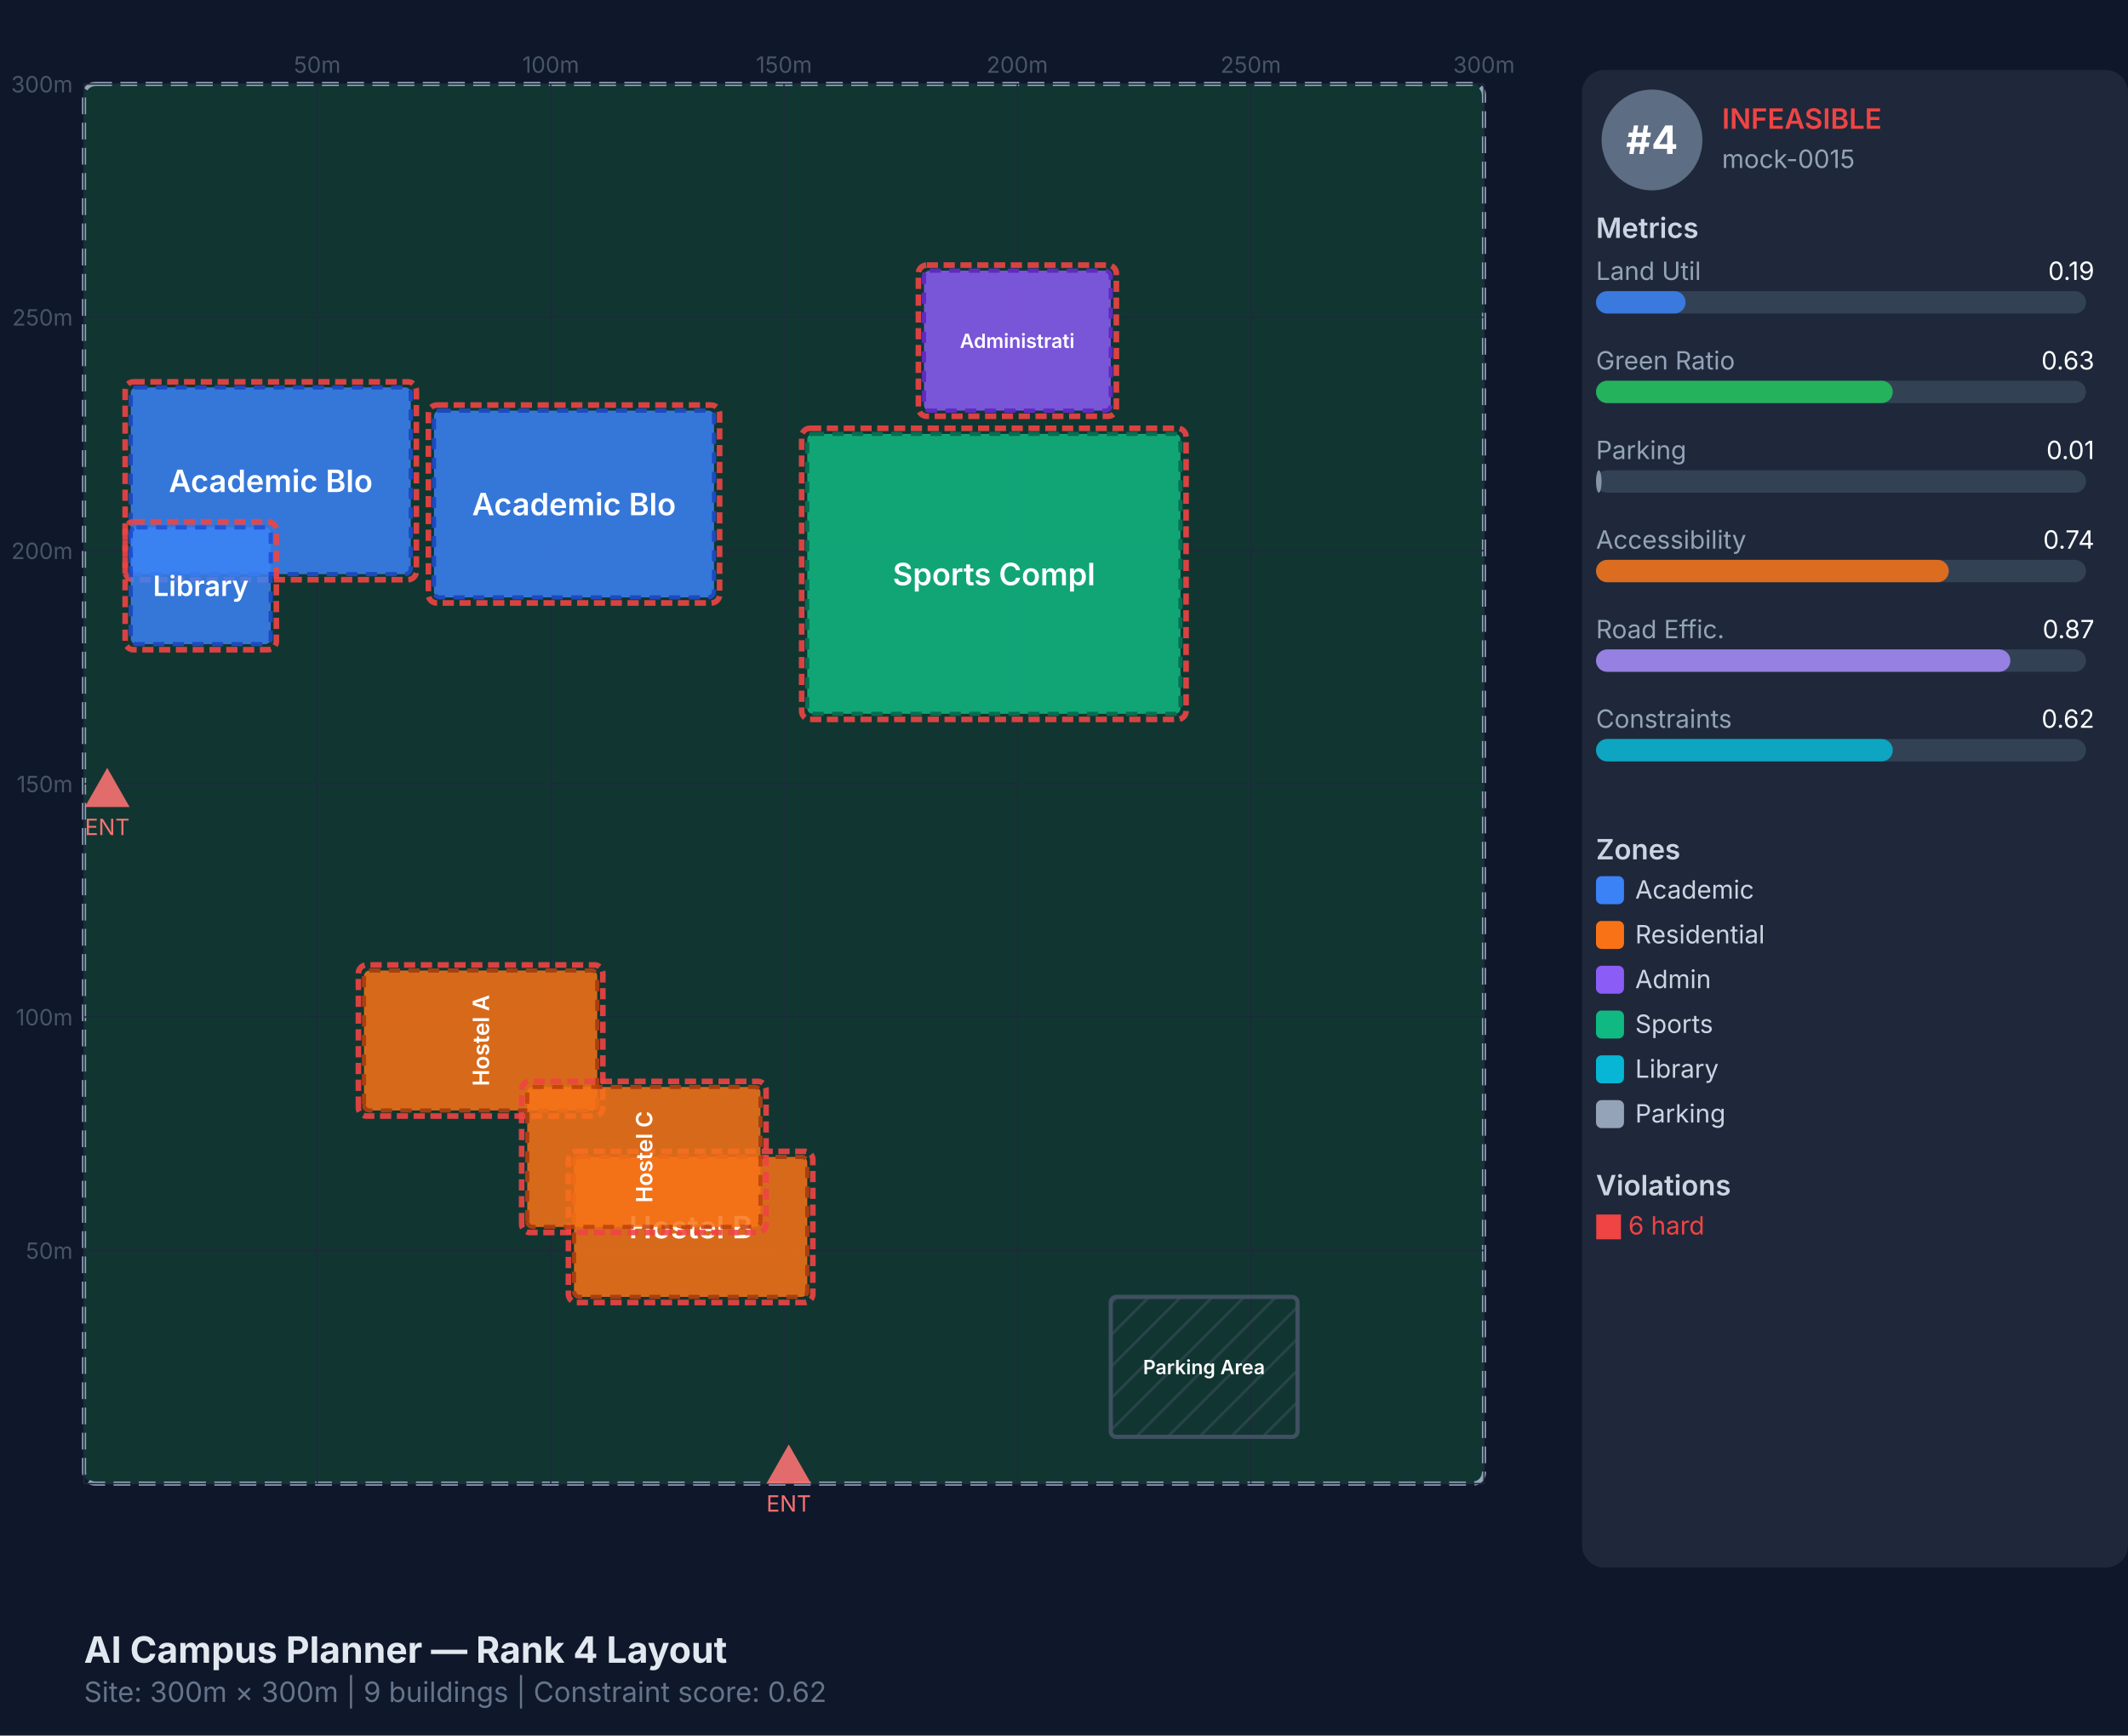
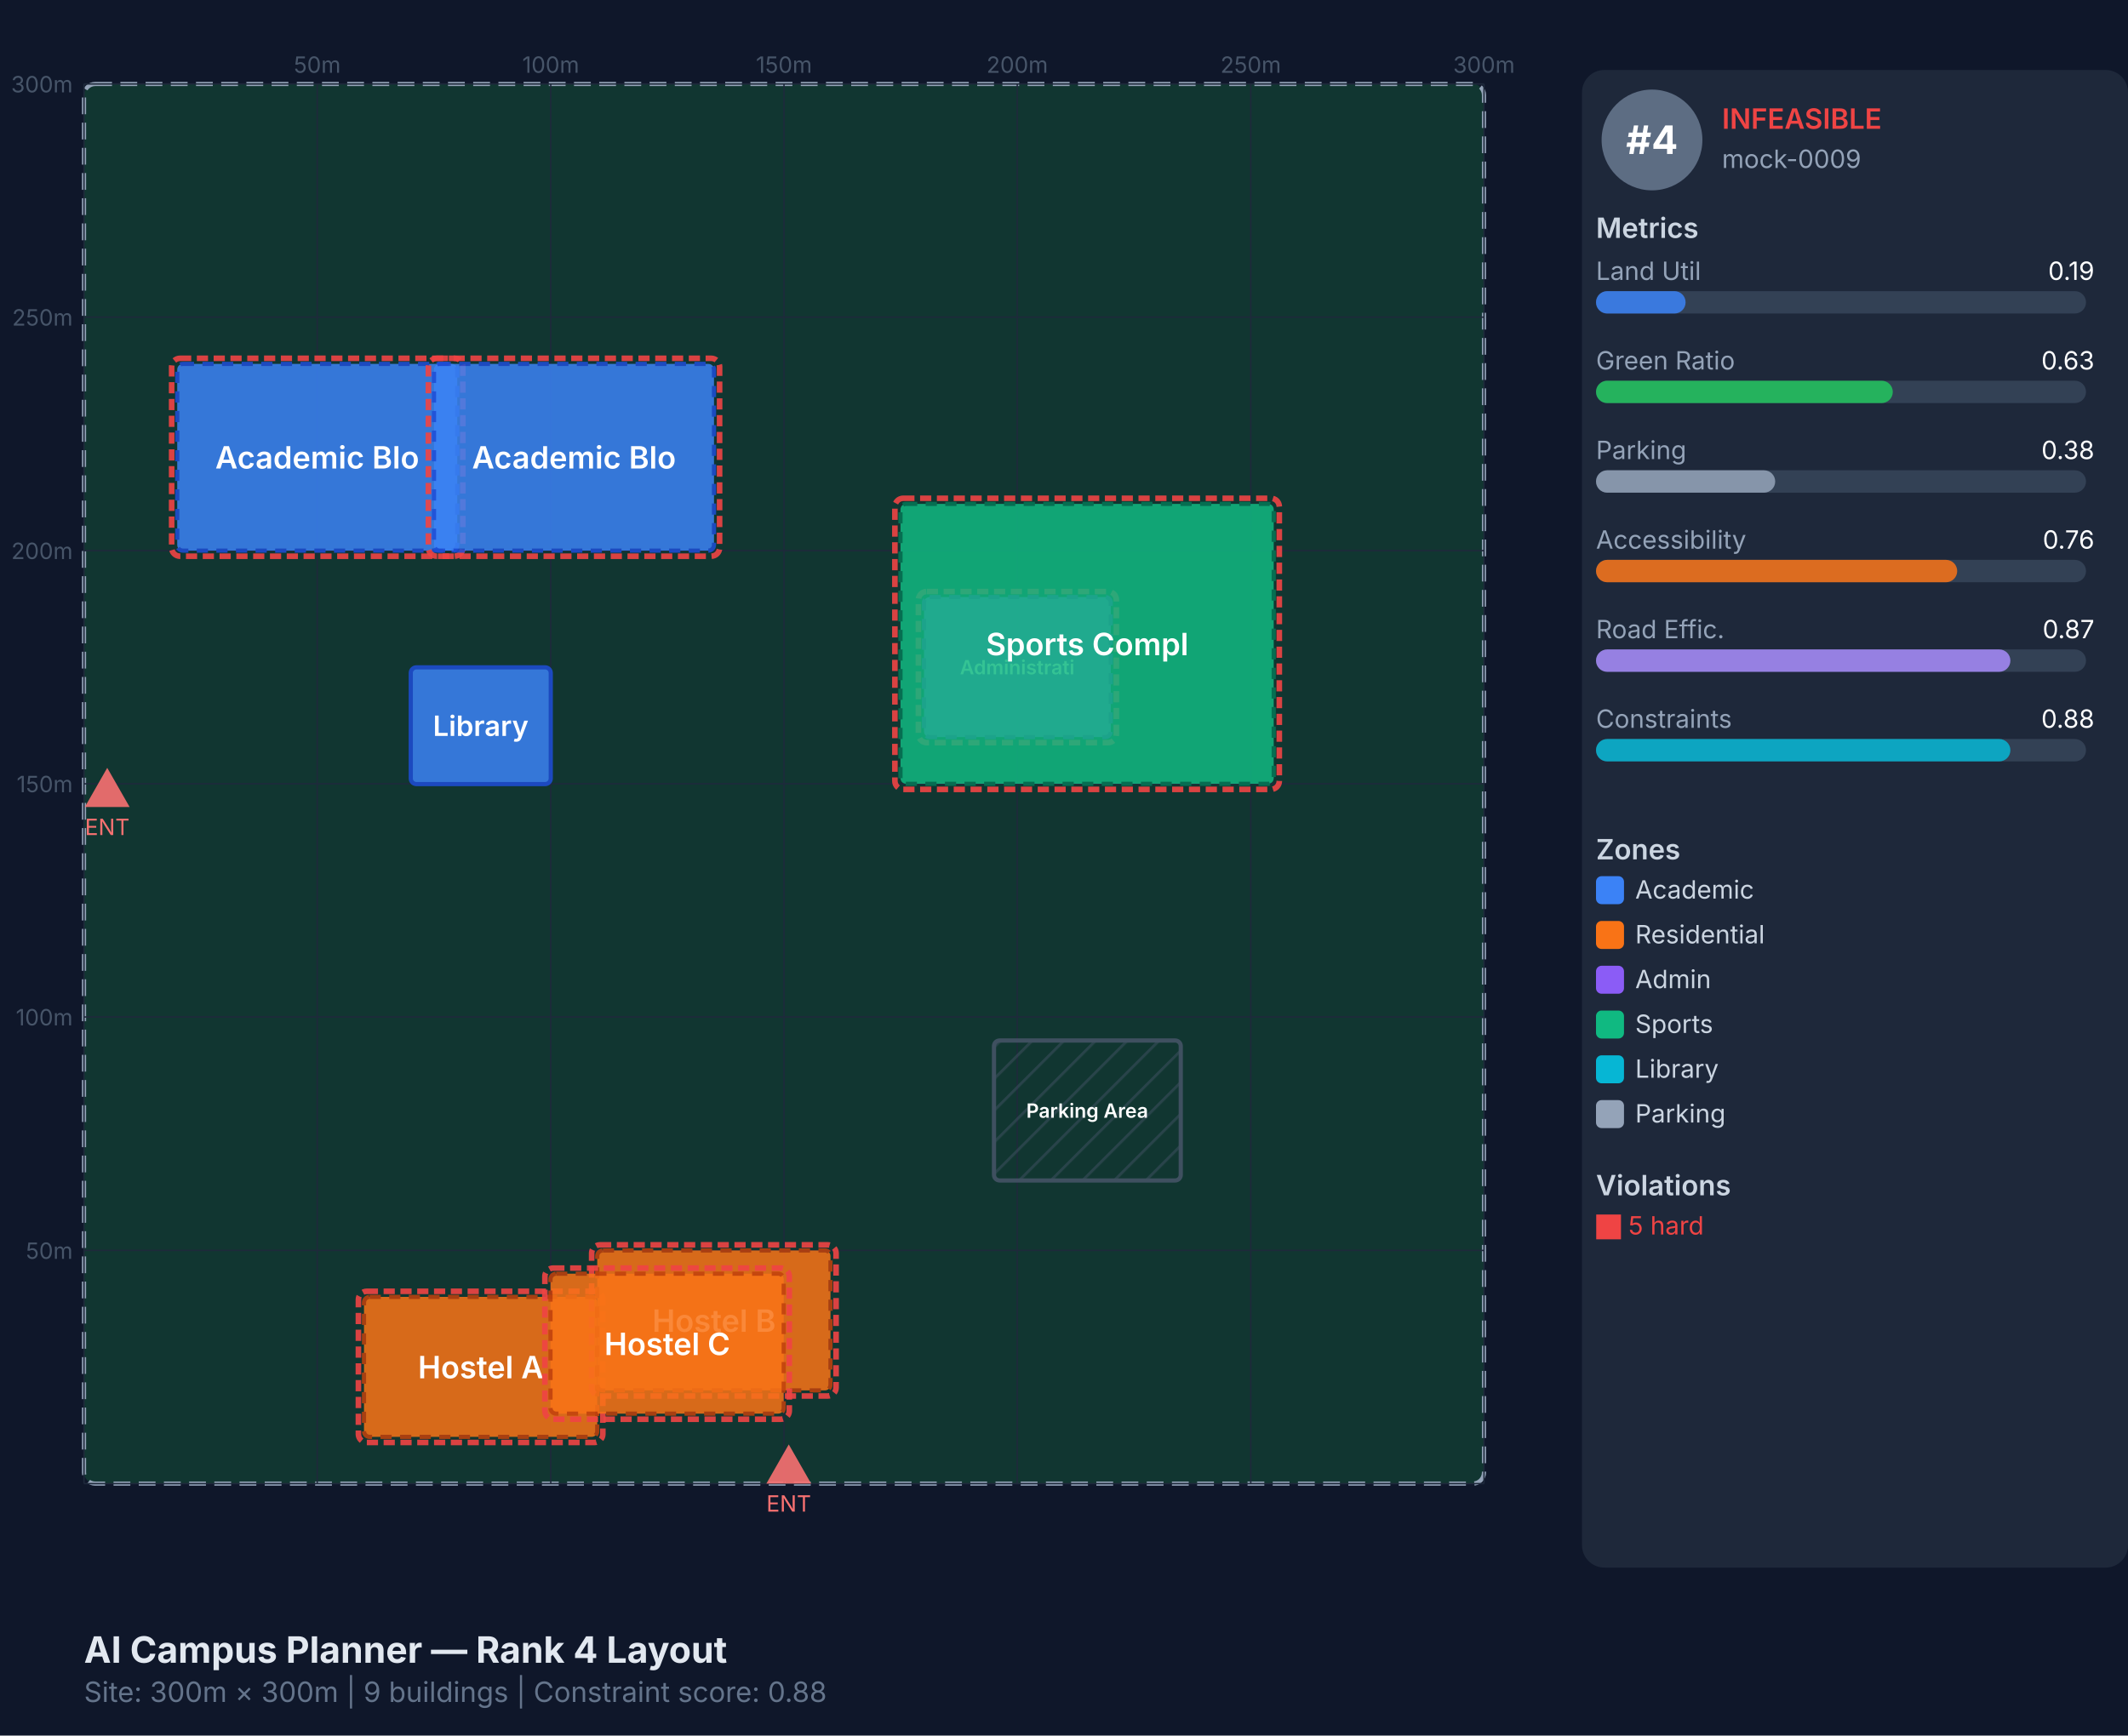
<svg xmlns="http://www.w3.org/2000/svg" width="760" height="620" viewBox="0 0 760 620" font-family="Inter,system-ui,sans-serif">
  <defs>
    <pattern id="hatch-parking" patternUnits="userSpaceOnUse" width="8" height="8" patternTransform="rotate(45)">
      <line x1="0" y1="0" x2="0" y2="8" stroke="#475569" stroke-width="2" opacity="0.5" />
    </pattern>
    <filter id="shadow" x="-10%" y="-10%" width="120%" height="120%">
      <feDropShadow dx="0" dy="1" stdDeviation="2" flood-opacity="0.18" />
    </filter>
  </defs>
  <rect width="760" height="620" fill="#0F172A" />
  <rect x="30" y="30" width="500.0" height="500.0" fill="#16A34A" opacity="0.22" rx="4" />
  <rect x="30" y="30" width="500.0" height="500.0" fill="none" stroke="#94A3B8" stroke-width="1.5" stroke-dasharray="6,3" rx="4" />
  <line x1="30.0" y1="30" x2="30.0" y2="530.0" stroke="#1E293B" stroke-width="0.5" />
  <line x1="113.3" y1="30" x2="113.3" y2="530.0" stroke="#1E293B" stroke-width="0.5" />
  <text x="113.3" y="26" text-anchor="middle" font-size="8" fill="#475569">50m</text>
  <line x1="196.7" y1="30" x2="196.7" y2="530.0" stroke="#1E293B" stroke-width="0.5" />
  <text x="196.7" y="26" text-anchor="middle" font-size="8" fill="#475569">100m</text>
  <line x1="280.0" y1="30" x2="280.0" y2="530.0" stroke="#1E293B" stroke-width="0.5" />
  <text x="280.0" y="26" text-anchor="middle" font-size="8" fill="#475569">150m</text>
  <line x1="363.3" y1="30" x2="363.3" y2="530.0" stroke="#1E293B" stroke-width="0.5" />
  <text x="363.3" y="26" text-anchor="middle" font-size="8" fill="#475569">200m</text>
  <line x1="446.7" y1="30" x2="446.7" y2="530.0" stroke="#1E293B" stroke-width="0.5" />
  <text x="446.7" y="26" text-anchor="middle" font-size="8" fill="#475569">250m</text>
  <line x1="530.0" y1="30" x2="530.0" y2="530.0" stroke="#1E293B" stroke-width="0.5" />
  <text x="530.0" y="26" text-anchor="middle" font-size="8" fill="#475569">300m</text>
  <line x1="30" y1="30.0" x2="530.0" y2="30.0" stroke="#1E293B" stroke-width="0.5" />
  <text x="26" y="33.0" text-anchor="end" font-size="8" fill="#475569">300m</text>
  <line x1="30" y1="113.3" x2="530.0" y2="113.3" stroke="#1E293B" stroke-width="0.5" />
  <text x="26" y="116.3" text-anchor="end" font-size="8" fill="#475569">250m</text>
  <line x1="30" y1="196.7" x2="530.0" y2="196.7" stroke="#1E293B" stroke-width="0.5" />
  <text x="26" y="199.7" text-anchor="end" font-size="8" fill="#475569">200m</text>
  <line x1="30" y1="280.0" x2="530.0" y2="280.0" stroke="#1E293B" stroke-width="0.5" />
  <text x="26" y="283.0" text-anchor="end" font-size="8" fill="#475569">150m</text>
  <line x1="30" y1="363.3" x2="530.0" y2="363.3" stroke="#1E293B" stroke-width="0.5" />
  <text x="26" y="366.3" text-anchor="end" font-size="8" fill="#475569">100m</text>
  <line x1="30" y1="446.7" x2="530.0" y2="446.7" stroke="#1E293B" stroke-width="0.5" />
  <text x="26" y="449.7" text-anchor="end" font-size="8" fill="#475569">50m</text>
  <line x1="30" y1="530.0" x2="530.0" y2="530.0" stroke="#1E293B" stroke-width="0.5" />
-   <g transform="translate(96.7,171.7) rotate(-0.0)">
+   <g transform="translate(113.3,163.3) rotate(-0.0)">
    <rect x="-50.0" y="-33.3" width="100.0" height="66.7" fill="#3B82F6" stroke="#1D4ED8" stroke-width="1.5" opacity="0.85" stroke-dasharray="4,3" rx="2" />
    <text x="0" y="0" text-anchor="middle" dominant-baseline="middle" font-size="11" font-family="Inter,sans-serif" fill="white" font-weight="600" style="pointer-events:none;">Academic Blo</text>
  </g>
-   <g transform="translate(96.7,171.7) rotate(-0.0)">
+   <g transform="translate(113.3,163.3) rotate(-0.0)">
    <rect x="-52.0" y="-35.3" width="104.0" height="70.7" fill="none" stroke="#EF4444" stroke-width="2" stroke-dasharray="4,2" opacity="0.9" rx="3" />
  </g>
-   <g transform="translate(205.0,180.0) rotate(-0.0)">
+   <g transform="translate(205.0,163.3) rotate(-0.0)">
    <rect x="-50.0" y="-33.3" width="100.0" height="66.7" fill="#3B82F6" stroke="#1D4ED8" stroke-width="1.5" opacity="0.85" stroke-dasharray="4,3" rx="2" />
    <text x="0" y="0" text-anchor="middle" dominant-baseline="middle" font-size="11" font-family="Inter,sans-serif" fill="white" font-weight="600" style="pointer-events:none;">Academic Blo</text>
  </g>
-   <g transform="translate(205.0,180.0) rotate(-0.0)">
+   <g transform="translate(205.0,163.3) rotate(-0.0)">
    <rect x="-52.0" y="-35.3" width="104.0" height="70.7" fill="none" stroke="#EF4444" stroke-width="2" stroke-dasharray="4,2" opacity="0.9" rx="3" />
  </g>
-   <g transform="translate(71.7,209.2) rotate(-0.0)">
-     <rect x="-25.0" y="-20.8" width="50.0" height="41.7" fill="#3B82F6" stroke="#1D4ED8" stroke-width="1.5" opacity="0.85" stroke-dasharray="4,3" rx="2" />
+   <g transform="translate(171.7,259.2) rotate(-0.0)">
+     <rect x="-25.0" y="-20.8" width="50.0" height="41.7" fill="#3B82F6" stroke="#1D4ED8" stroke-width="1.5" opacity="0.85" rx="2" />
    <text x="0" y="0" text-anchor="middle" dominant-baseline="middle" font-size="10" font-family="Inter,sans-serif" fill="white" font-weight="600" style="pointer-events:none;">Library</text>
  </g>
-   <g transform="translate(71.7,209.2) rotate(-0.0)">
-     <rect x="-27.0" y="-22.8" width="54.0" height="45.7" fill="none" stroke="#EF4444" stroke-width="2" stroke-dasharray="4,2" opacity="0.9" rx="3" />
-   </g>
-   <g transform="translate(363.3,121.7) rotate(-0.0)">
+   <g transform="translate(363.3,238.3) rotate(-0.0)">
    <rect x="-33.3" y="-25.0" width="66.7" height="50.0" fill="#8B5CF6" stroke="#6D28D9" stroke-width="1.5" opacity="0.85" stroke-dasharray="4,3" rx="2" />
    <text x="0" y="0" text-anchor="middle" dominant-baseline="middle" font-size="7" font-family="Inter,sans-serif" fill="white" font-weight="600" style="pointer-events:none;">Administrati</text>
  </g>
-   <g transform="translate(363.3,121.7) rotate(-0.0)">
+   <g transform="translate(363.3,238.3) rotate(-0.0)">
    <rect x="-35.3" y="-27.0" width="70.7" height="54.0" fill="none" stroke="#EF4444" stroke-width="2" stroke-dasharray="4,2" opacity="0.9" rx="3" />
  </g>
-   <g transform="translate(171.7,371.7) rotate(-90.0)">
-     <rect x="-25.0" y="-41.7" width="50.0" height="83.3" fill="#F97316" stroke="#C2410C" stroke-width="1.5" opacity="0.85" stroke-dasharray="4,3" rx="2" />
-     <text x="0" y="0" text-anchor="middle" dominant-baseline="middle" font-size="8" font-family="Inter,sans-serif" fill="white" font-weight="600" style="pointer-events:none;">Hostel A</text>
+   <g transform="translate(171.7,488.3) rotate(-0.0)">
+     <rect x="-41.7" y="-25.0" width="83.3" height="50.0" fill="#F97316" stroke="#C2410C" stroke-width="1.5" opacity="0.85" stroke-dasharray="4,3" rx="2" />
+     <text x="0" y="0" text-anchor="middle" dominant-baseline="middle" font-size="11" font-family="Inter,sans-serif" fill="white" font-weight="600" style="pointer-events:none;">Hostel A</text>
  </g>
-   <g transform="translate(171.7,371.7) rotate(-90.0)">
-     <rect x="-27.0" y="-43.7" width="54.0" height="87.3" fill="none" stroke="#EF4444" stroke-width="2" stroke-dasharray="4,2" opacity="0.9" rx="3" />
+   <g transform="translate(171.7,488.3) rotate(-0.0)">
+     <rect x="-43.7" y="-27.0" width="87.3" height="54.0" fill="none" stroke="#EF4444" stroke-width="2" stroke-dasharray="4,2" opacity="0.9" rx="3" />
  </g>
-   <g transform="translate(246.7,438.3) rotate(-0.0)">
+   <g transform="translate(255.0,471.7) rotate(-0.0)">
    <rect x="-41.7" y="-25.0" width="83.3" height="50.0" fill="#F97316" stroke="#C2410C" stroke-width="1.5" opacity="0.85" stroke-dasharray="4,3" rx="2" />
    <text x="0" y="0" text-anchor="middle" dominant-baseline="middle" font-size="11" font-family="Inter,sans-serif" fill="white" font-weight="600" style="pointer-events:none;">Hostel B</text>
  </g>
-   <g transform="translate(246.7,438.3) rotate(-0.0)">
+   <g transform="translate(255.0,471.7) rotate(-0.0)">
    <rect x="-43.7" y="-27.0" width="87.3" height="54.0" fill="none" stroke="#EF4444" stroke-width="2" stroke-dasharray="4,2" opacity="0.9" rx="3" />
  </g>
-   <g transform="translate(230.0,413.3) rotate(-90.0)">
-     <rect x="-25.0" y="-41.7" width="50.0" height="83.3" fill="#F97316" stroke="#C2410C" stroke-width="1.5" opacity="0.85" stroke-dasharray="4,3" rx="2" />
-     <text x="0" y="0" text-anchor="middle" dominant-baseline="middle" font-size="8" font-family="Inter,sans-serif" fill="white" font-weight="600" style="pointer-events:none;">Hostel C</text>
+   <g transform="translate(238.3,480.0) rotate(-0.0)">
+     <rect x="-41.7" y="-25.0" width="83.3" height="50.0" fill="#F97316" stroke="#C2410C" stroke-width="1.5" opacity="0.85" stroke-dasharray="4,3" rx="2" />
+     <text x="0" y="0" text-anchor="middle" dominant-baseline="middle" font-size="11" font-family="Inter,sans-serif" fill="white" font-weight="600" style="pointer-events:none;">Hostel C</text>
  </g>
-   <g transform="translate(230.0,413.3) rotate(-90.0)">
-     <rect x="-27.0" y="-43.7" width="54.0" height="87.3" fill="none" stroke="#EF4444" stroke-width="2" stroke-dasharray="4,2" opacity="0.9" rx="3" />
+   <g transform="translate(238.3,480.0) rotate(-0.0)">
+     <rect x="-43.7" y="-27.0" width="87.3" height="54.0" fill="none" stroke="#EF4444" stroke-width="2" stroke-dasharray="4,2" opacity="0.9" rx="3" />
  </g>
-   <g transform="translate(355.0,205.0) rotate(-0.0)">
+   <g transform="translate(388.3,230.0) rotate(-0.0)">
    <rect x="-66.7" y="-50.0" width="133.3" height="100.0" fill="#10B981" stroke="#047857" stroke-width="1.5" opacity="0.85" stroke-dasharray="4,3" rx="2" />
    <text x="0" y="0" text-anchor="middle" dominant-baseline="middle" font-size="11" font-family="Inter,sans-serif" fill="white" font-weight="600" style="pointer-events:none;">Sports Compl</text>
  </g>
-   <g transform="translate(355.0,205.0) rotate(-0.0)">
+   <g transform="translate(388.3,230.0) rotate(-0.0)">
    <rect x="-68.7" y="-52.0" width="137.3" height="104.0" fill="none" stroke="#EF4444" stroke-width="2" stroke-dasharray="4,2" opacity="0.9" rx="3" />
  </g>
-   <g transform="translate(430.0,488.3) rotate(-0.0)">
+   <g transform="translate(388.3,396.7) rotate(-0.0)">
    <rect x="-33.3" y="-25.0" width="66.7" height="50.0" fill="url(#hatch-parking)" stroke="#475569" stroke-width="1.5" opacity="0.85" rx="2" />
    <text x="0" y="0" text-anchor="middle" dominant-baseline="middle" font-size="7" font-family="Inter,sans-serif" fill="white" font-weight="600" style="pointer-events:none;">Parking Area</text>
  </g>
  <polygon points="281.7,516.0 273.7,530.0 289.7,530.0" fill="#F87171" opacity="0.9" />
  <text x="281.7" y="540.0" text-anchor="middle" font-size="8" fill="#F87171">ENT</text>
  <polygon points="38.3,274.3 30.3,288.3 46.3,288.3" fill="#F87171" opacity="0.9" />
  <text x="38.3" y="298.3" text-anchor="middle" font-size="8" fill="#F87171">ENT</text>
  <rect x="565" y="25" width="195" height="535" fill="#1E293B" rx="8" opacity="0.95" />
  <circle cx="590" cy="50" r="18" fill="#64748B" opacity="0.9" />
  <text x="590" y="55" text-anchor="middle" font-size="14" font-weight="700" fill="white">#4</text>
  <text x="615" y="46" font-size="10" font-weight="600" fill="#EF4444">INFEASIBLE</text>
-   <text x="615" y="60" font-size="9" fill="#94A3B8">mock-0015</text>
+   <text x="615" y="60" font-size="9" fill="#94A3B8">mock-0009</text>
  <text x="570" y="85" font-size="10" font-weight="600" fill="#CBD5E1">Metrics</text>
  <text x="570" y="100" font-size="9" fill="#94A3B8">Land Util</text>
  <text x="748" y="100" font-size="9" fill="white" text-anchor="end">0.19</text>
  <rect x="570" y="104" width="175" height="8" fill="#334155" rx="4" />
  <rect x="570" y="104" width="32" height="8" fill="#3B82F6" rx="4" opacity="0.85" />
  <text x="570" y="132" font-size="9" fill="#94A3B8">Green Ratio</text>
  <text x="748" y="132" font-size="9" fill="white" text-anchor="end">0.63</text>
  <rect x="570" y="136" width="175" height="8" fill="#334155" rx="4" />
  <rect x="570" y="136" width="106" height="8" fill="#22C55E" rx="4" opacity="0.85" />
  <text x="570" y="164" font-size="9" fill="#94A3B8">Parking</text>
-   <text x="748" y="164" font-size="9" fill="white" text-anchor="end">0.01</text>
+   <text x="748" y="164" font-size="9" fill="white" text-anchor="end">0.38</text>
  <rect x="570" y="168" width="175" height="8" fill="#334155" rx="4" />
-   <rect x="570" y="168" width="2" height="8" fill="#94A3B8" rx="4" opacity="0.85" />
+   <rect x="570" y="168" width="64" height="8" fill="#94A3B8" rx="4" opacity="0.85" />
  <text x="570" y="196" font-size="9" fill="#94A3B8">Accessibility</text>
-   <text x="748" y="196" font-size="9" fill="white" text-anchor="end">0.74</text>
+   <text x="748" y="196" font-size="9" fill="white" text-anchor="end">0.76</text>
  <rect x="570" y="200" width="175" height="8" fill="#334155" rx="4" />
-   <rect x="570" y="200" width="126" height="8" fill="#F97316" rx="4" opacity="0.85" />
+   <rect x="570" y="200" width="129" height="8" fill="#F97316" rx="4" opacity="0.85" />
  <text x="570" y="228" font-size="9" fill="#94A3B8">Road Effic.</text>
  <text x="748" y="228" font-size="9" fill="white" text-anchor="end">0.87</text>
  <rect x="570" y="232" width="175" height="8" fill="#334155" rx="4" />
  <rect x="570" y="232" width="148" height="8" fill="#A78BFA" rx="4" opacity="0.85" />
  <text x="570" y="260" font-size="9" fill="#94A3B8">Constraints</text>
-   <text x="748" y="260" font-size="9" fill="white" text-anchor="end">0.62</text>
+   <text x="748" y="260" font-size="9" fill="white" text-anchor="end">0.88</text>
  <rect x="570" y="264" width="175" height="8" fill="#334155" rx="4" />
-   <rect x="570" y="264" width="106" height="8" fill="#06B6D4" rx="4" opacity="0.85" />
+   <rect x="570" y="264" width="148" height="8" fill="#06B6D4" rx="4" opacity="0.85" />
  <text x="570" y="307" font-size="10" font-weight="600" fill="#CBD5E1">Zones</text>
  <rect x="570" y="313" width="10" height="10" fill="#3B82F6" rx="2" />
  <text x="584" y="321" font-size="9" fill="#CBD5E1">Academic</text>
  <rect x="570" y="329" width="10" height="10" fill="#F97316" rx="2" />
  <text x="584" y="337" font-size="9" fill="#CBD5E1">Residential</text>
  <rect x="570" y="345" width="10" height="10" fill="#8B5CF6" rx="2" />
  <text x="584" y="353" font-size="9" fill="#CBD5E1">Admin</text>
  <rect x="570" y="361" width="10" height="10" fill="#10B981" rx="2" />
  <text x="584" y="369" font-size="9" fill="#CBD5E1">Sports</text>
  <rect x="570" y="377" width="10" height="10" fill="#06B6D4" rx="2" />
  <text x="584" y="385" font-size="9" fill="#CBD5E1">Library</text>
  <rect x="570" y="393" width="10" height="10" fill="#94A3B8" rx="2" />
  <text x="584" y="401" font-size="9" fill="#CBD5E1">Parking</text>
  <text x="570" y="427" font-size="10" font-weight="600" fill="#CBD5E1">Violations</text>
-   <text x="570" y="441" font-size="9" fill="#EF4444">⬛ 6 hard</text>
+   <text x="570" y="441" font-size="9" fill="#EF4444">⬛ 5 hard</text>
  <text x="30" y="594" font-size="13" font-weight="700" fill="#E2E8F0">AI Campus Planner — Rank 4 Layout</text>
-   <text x="30" y="608" font-size="10" fill="#64748B">Site: 300m × 300m  |  9 buildings  |  Constraint score: 0.62</text>
+   <text x="30" y="608" font-size="10" fill="#64748B">Site: 300m × 300m  |  9 buildings  |  Constraint score: 0.88</text>
</svg>
